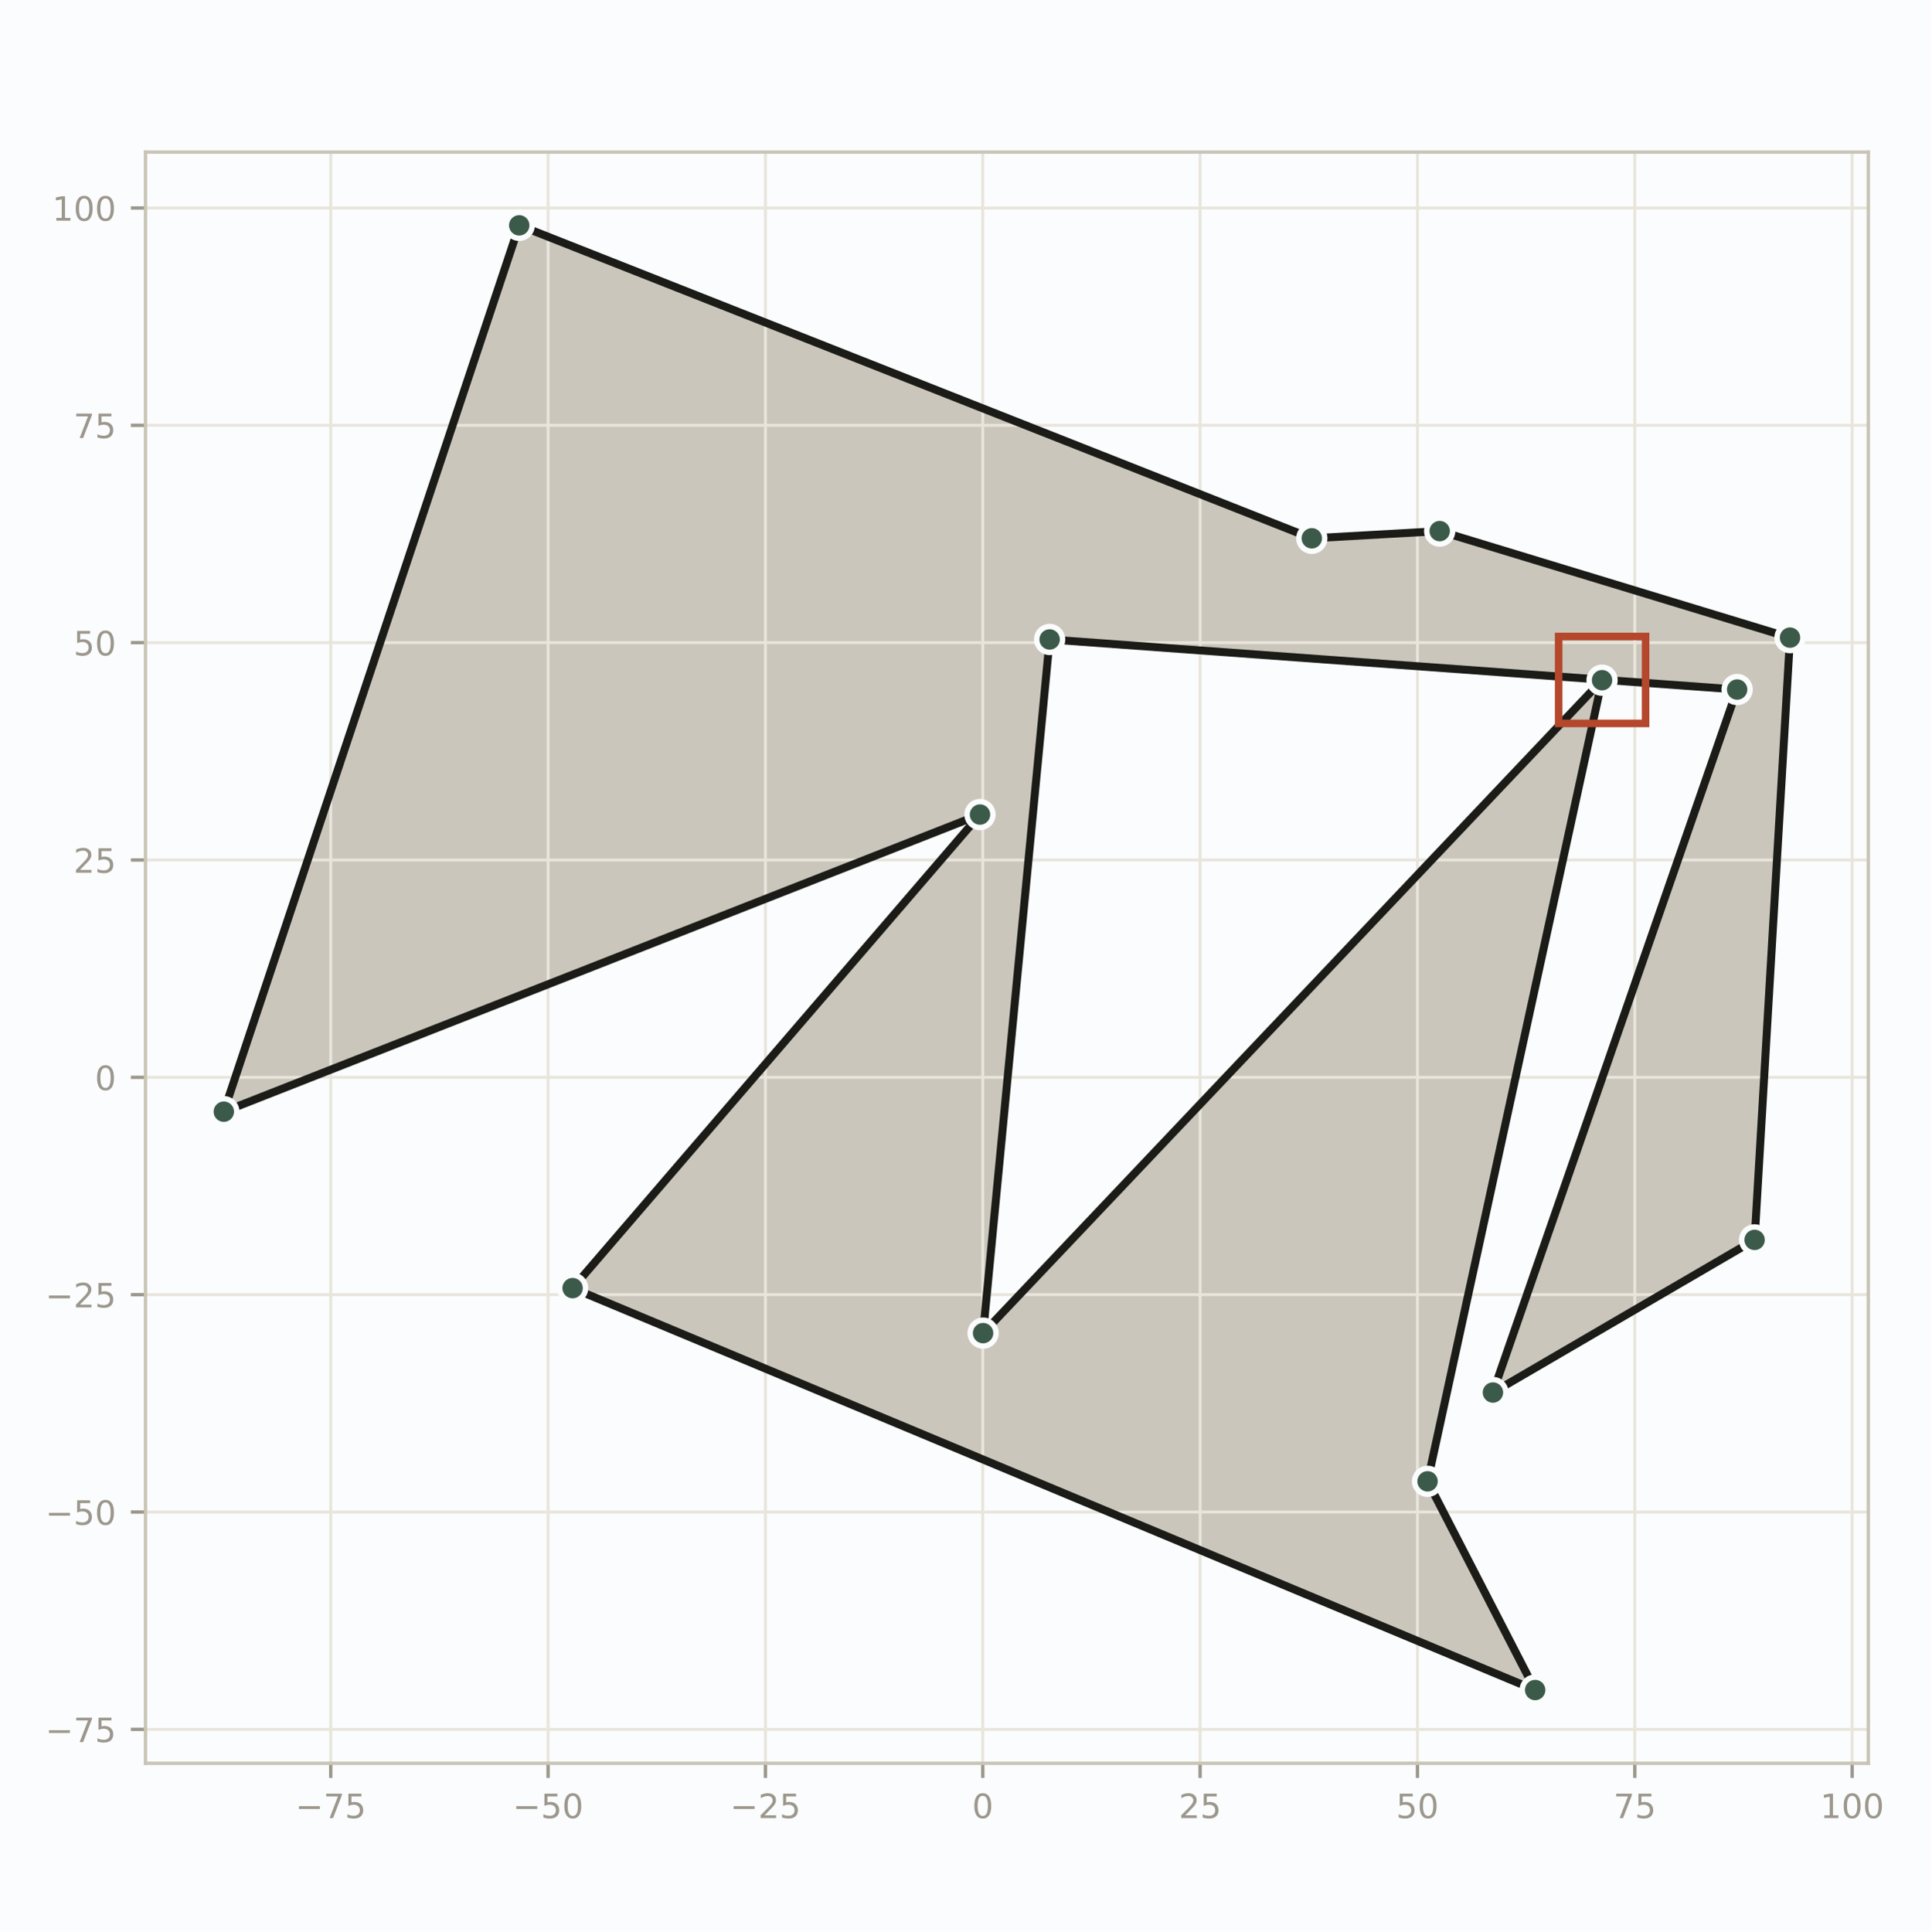
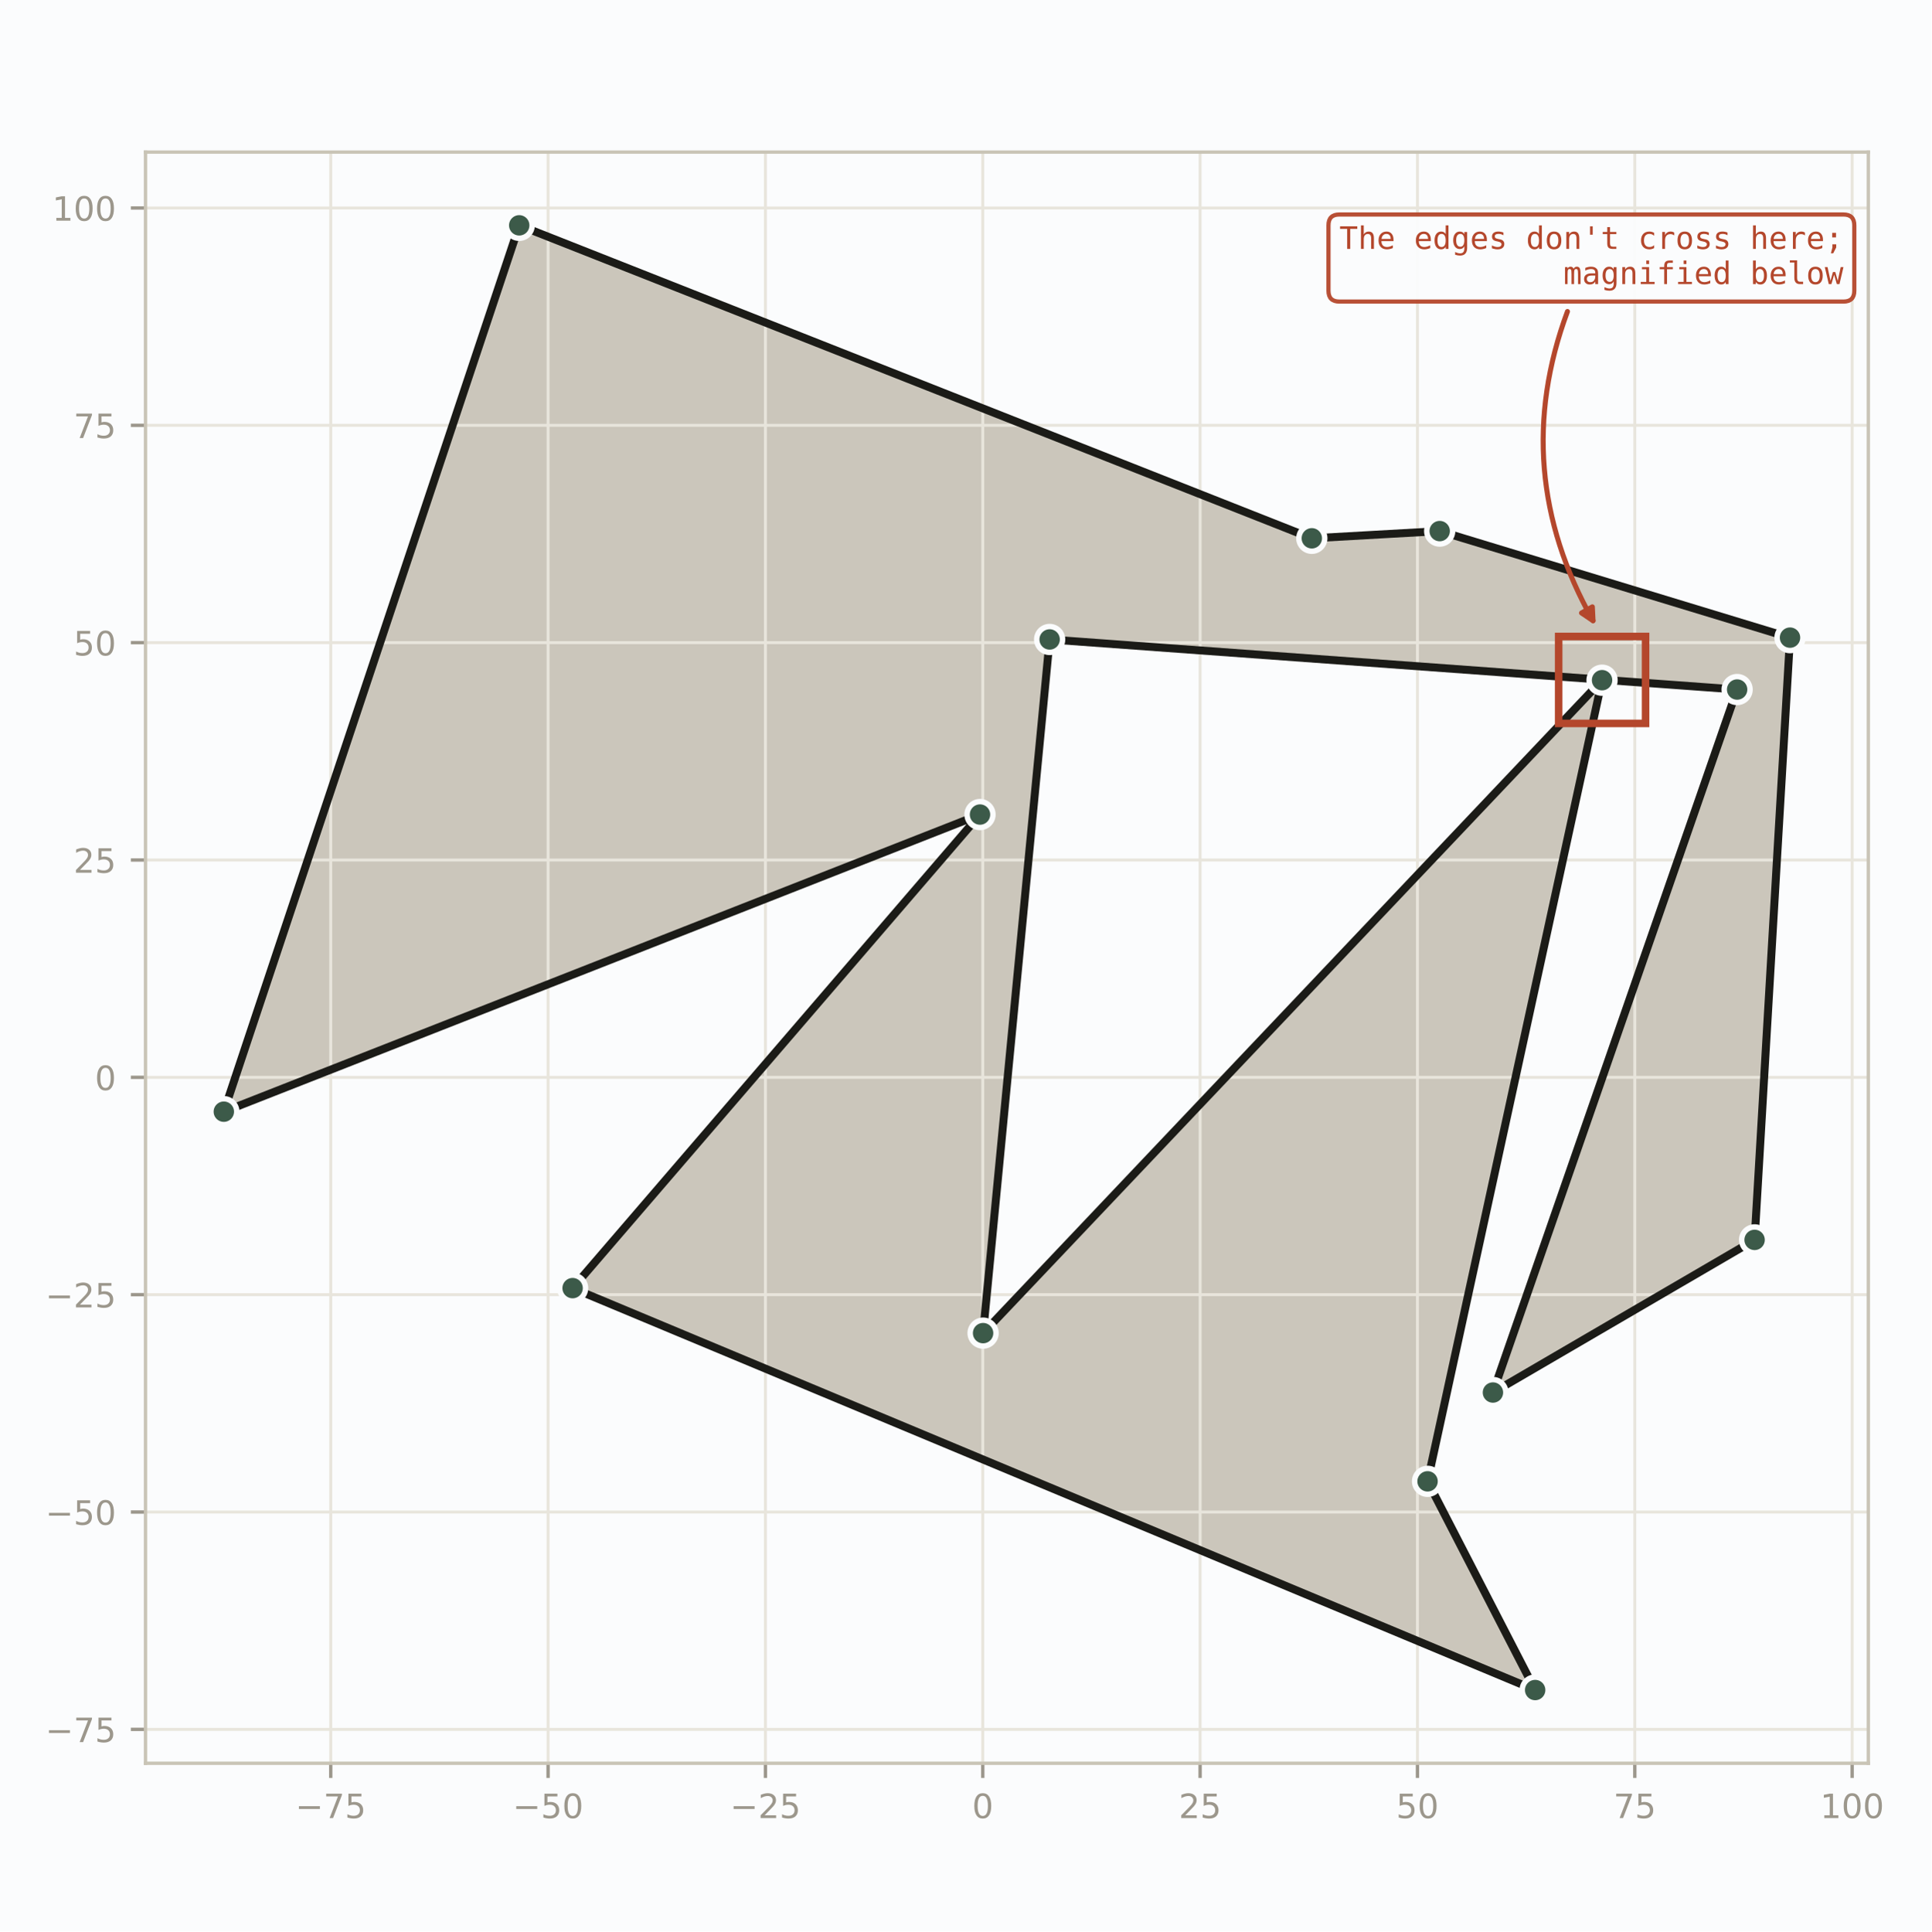
<svg xmlns="http://www.w3.org/2000/svg" xmlns:xlink="http://www.w3.org/1999/xlink" width="460.8pt" height="460.8pt" viewBox="0 0 460.8 460.8" version="1.1">
  <defs>
    <style type="text/css">*{stroke-linejoin: round; stroke-linecap: butt}</style>
  </defs>
  <g id="figure_1">
    <g id="patch_1">
      <path d="M 0 460.8  L 460.8 460.8  L 460.8 0  L 0 0  z " style="fill: #fbfcfd" />
    </g>
    <g id="axes_1">
      <g id="patch_2">
        <path d="M 34.72 420.727  L 445.794 420.727  L 445.794 36.292  L 34.72 36.292  z " style="fill: #fbfcfd" />
      </g>
      <g id="patch_3">
-         <path d="M 250.451 152.578  L 234.571 318.093  L 382.261 162.297  L 340.626 353.457  L 366.299 403.253  L 136.625 307.355  L 233.834 194.357  L 53.405 265.253  L 123.888 53.766  L 313.008 128.441  L 343.52 126.72  L 427.109 152.141  L 418.657 295.847  L 356.223 332.266  L 414.49 164.526  z " clip-path="url(#pdd0da9b714)" style="fill: #cbc6bb; stroke: #cbc6bb; stroke-linejoin: miter" />
+         <path d="M 250.451 152.578  L 234.571 318.093  L 382.261 162.297  L 340.626 353.457  L 366.299 403.253  L 136.625 307.355  L 233.834 194.357  L 53.405 265.253  L 123.888 53.766  L 313.008 128.441  L 343.52 126.72  L 427.109 152.141  L 418.657 295.847  L 356.223 332.266  L 414.49 164.526  z " clip-path="url(#p517f08b7cc)" style="fill: #cbc6bb; stroke: #cbc6bb; stroke-linejoin: miter" />
      </g>
      <g id="matplotlib.axis_1">
        <g id="xtick_1">
          <g id="line2d_1">
-             <path d="M 78.916 420.727  L 78.916 36.292  " clip-path="url(#pdd0da9b714)" style="fill: none; stroke: #e8e5dc; stroke-width: 0.7; stroke-linecap: square" />
+             <path d="M 78.916 420.727  L 78.916 36.292  " clip-path="url(#p517f08b7cc)" style="fill: none; stroke: #e8e5dc; stroke-width: 0.7; stroke-linecap: square" />
          </g>
          <g id="line2d_2">
            <defs>
-               <path id="mf51cf8ee63" d="M 0 0  L 0 3.5  " style="stroke: #9c978c; stroke-width: 0.8" />
+               <path id="md84f4da0f5" d="M 0 0  L 0 3.5  " style="stroke: #9c978c; stroke-width: 0.8" />
            </defs>
            <g>
-               <use xlink:href="#mf51cf8ee63" x="78.916" y="420.727" style="fill: #9c978c; stroke: #9c978c; stroke-width: 0.8" />
+               <use xlink:href="#md84f4da0f5" x="78.916" y="420.727" style="fill: #9c978c; stroke: #9c978c; stroke-width: 0.8" />
            </g>
          </g>
          <g id="text_1">
            <g style="fill: #9c978c" transform="translate(70.47409 433.8059) scale(0.08 -0.08)">
              <defs>
                <path id="DejaVuSans-2212" d="M 678 2272  L 4684 2272  L 4684 1741  L 678 1741  L 678 2272  z " transform="scale(0.015625)" />
                <path id="DejaVuSans-37" d="M 525 4666  L 3525 4666  L 3525 4397  L 1831 0  L 1172 0  L 2766 4134  L 525 4134  L 525 4666  z " transform="scale(0.015625)" />
                <path id="DejaVuSans-35" d="M 691 4666  L 3169 4666  L 3169 4134  L 1269 4134  L 1269 2991  Q 1406 3038 1543 3061  Q 1681 3084 1819 3084  Q 2600 3084 3056 2656  Q 3513 2228 3513 1497  Q 3513 744 3044 326  Q 2575 -91 1722 -91  Q 1428 -91 1123 -41  Q 819 9 494 109  L 494 744  Q 775 591 1075 516  Q 1375 441 1709 441  Q 2250 441 2565 725  Q 2881 1009 2881 1497  Q 2881 1984 2565 2268  Q 2250 2553 1709 2553  Q 1456 2553 1204 2497  Q 953 2441 691 2322  L 691 4666  z " transform="scale(0.015625)" />
              </defs>
              <use xlink:href="#DejaVuSans-2212" />
              <use xlink:href="#DejaVuSans-37" transform="translate(83.78906 0)" />
              <use xlink:href="#DejaVuSans-35" transform="translate(147.4121 0)" />
            </g>
          </g>
        </g>
        <g id="xtick_2">
          <g id="line2d_3">
-             <path d="M 130.776 420.727  L 130.776 36.292  " clip-path="url(#pdd0da9b714)" style="fill: none; stroke: #e8e5dc; stroke-width: 0.7; stroke-linecap: square" />
+             <path d="M 130.776 420.727  L 130.776 36.292  " clip-path="url(#p517f08b7cc)" style="fill: none; stroke: #e8e5dc; stroke-width: 0.7; stroke-linecap: square" />
          </g>
          <g id="line2d_4">
            <g>
-               <use xlink:href="#mf51cf8ee63" x="130.776" y="420.727" style="fill: #9c978c; stroke: #9c978c; stroke-width: 0.8" />
+               <use xlink:href="#md84f4da0f5" x="130.776" y="420.727" style="fill: #9c978c; stroke: #9c978c; stroke-width: 0.8" />
            </g>
          </g>
          <g id="text_2">
            <g style="fill: #9c978c" transform="translate(122.3337 433.8059) scale(0.08 -0.08)">
              <defs>
                <path id="DejaVuSans-30" d="M 2034 4250  Q 1547 4250 1301 3770  Q 1056 3291 1056 2328  Q 1056 1369 1301 889  Q 1547 409 2034 409  Q 2525 409 2770 889  Q 3016 1369 3016 2328  Q 3016 3291 2770 3770  Q 2525 4250 2034 4250  z M 2034 4750  Q 2819 4750 3233 4129  Q 3647 3509 3647 2328  Q 3647 1150 3233 529  Q 2819 -91 2034 -91  Q 1250 -91 836 529  Q 422 1150 422 2328  Q 422 3509 836 4129  Q 1250 4750 2034 4750  z " transform="scale(0.015625)" />
              </defs>
              <use xlink:href="#DejaVuSans-2212" />
              <use xlink:href="#DejaVuSans-35" transform="translate(83.78906 0)" />
              <use xlink:href="#DejaVuSans-30" transform="translate(147.4121 0)" />
            </g>
          </g>
        </g>
        <g id="xtick_3">
          <g id="line2d_5">
-             <path d="M 182.635 420.727  L 182.635 36.292  " clip-path="url(#pdd0da9b714)" style="fill: none; stroke: #e8e5dc; stroke-width: 0.7; stroke-linecap: square" />
+             <path d="M 182.635 420.727  L 182.635 36.292  " clip-path="url(#p517f08b7cc)" style="fill: none; stroke: #e8e5dc; stroke-width: 0.7; stroke-linecap: square" />
          </g>
          <g id="line2d_6">
            <g>
-               <use xlink:href="#mf51cf8ee63" x="182.635" y="420.727" style="fill: #9c978c; stroke: #9c978c; stroke-width: 0.8" />
+               <use xlink:href="#md84f4da0f5" x="182.635" y="420.727" style="fill: #9c978c; stroke: #9c978c; stroke-width: 0.8" />
            </g>
          </g>
          <g id="text_3">
            <g style="fill: #9c978c" transform="translate(174.1933 433.8059) scale(0.08 -0.08)">
              <defs>
                <path id="DejaVuSans-32" d="M 1228 531  L 3431 531  L 3431 0  L 469 0  L 469 531  Q 828 903 1448 1529  Q 2069 2156 2228 2338  Q 2531 2678 2651 2914  Q 2772 3150 2772 3378  Q 2772 3750 2511 3984  Q 2250 4219 1831 4219  Q 1534 4219 1204 4116  Q 875 4013 500 3803  L 500 4441  Q 881 4594 1212 4672  Q 1544 4750 1819 4750  Q 2544 4750 2975 4387  Q 3406 4025 3406 3419  Q 3406 3131 3298 2873  Q 3191 2616 2906 2266  Q 2828 2175 2409 1742  Q 1991 1309 1228 531  z " transform="scale(0.015625)" />
              </defs>
              <use xlink:href="#DejaVuSans-2212" />
              <use xlink:href="#DejaVuSans-32" transform="translate(83.78906 0)" />
              <use xlink:href="#DejaVuSans-35" transform="translate(147.4121 0)" />
            </g>
          </g>
        </g>
        <g id="xtick_4">
          <g id="line2d_7">
-             <path d="M 234.495 420.727  L 234.495 36.292  " clip-path="url(#pdd0da9b714)" style="fill: none; stroke: #e8e5dc; stroke-width: 0.7; stroke-linecap: square" />
+             <path d="M 234.495 420.727  L 234.495 36.292  " clip-path="url(#p517f08b7cc)" style="fill: none; stroke: #e8e5dc; stroke-width: 0.7; stroke-linecap: square" />
          </g>
          <g id="line2d_8">
            <g>
-               <use xlink:href="#mf51cf8ee63" x="234.495" y="420.727" style="fill: #9c978c; stroke: #9c978c; stroke-width: 0.8" />
+               <use xlink:href="#md84f4da0f5" x="234.495" y="420.727" style="fill: #9c978c; stroke: #9c978c; stroke-width: 0.8" />
            </g>
          </g>
          <g id="text_4">
            <g style="fill: #9c978c" transform="translate(231.9498 433.8059) scale(0.08 -0.08)">
              <use xlink:href="#DejaVuSans-30" />
            </g>
          </g>
        </g>
        <g id="xtick_5">
          <g id="line2d_9">
-             <path d="M 286.354 420.727  L 286.354 36.292  " clip-path="url(#pdd0da9b714)" style="fill: none; stroke: #e8e5dc; stroke-width: 0.7; stroke-linecap: square" />
+             <path d="M 286.354 420.727  L 286.354 36.292  " clip-path="url(#p517f08b7cc)" style="fill: none; stroke: #e8e5dc; stroke-width: 0.7; stroke-linecap: square" />
          </g>
          <g id="line2d_10">
            <g>
-               <use xlink:href="#mf51cf8ee63" x="286.354" y="420.727" style="fill: #9c978c; stroke: #9c978c; stroke-width: 0.8" />
+               <use xlink:href="#md84f4da0f5" x="286.354" y="420.727" style="fill: #9c978c; stroke: #9c978c; stroke-width: 0.8" />
            </g>
          </g>
          <g id="text_5">
            <g style="fill: #9c978c" transform="translate(281.2644 433.8059) scale(0.08 -0.08)">
              <use xlink:href="#DejaVuSans-32" />
              <use xlink:href="#DejaVuSans-35" transform="translate(63.62305 0)" />
            </g>
          </g>
        </g>
        <g id="xtick_6">
          <g id="line2d_11">
-             <path d="M 338.214 420.727  L 338.214 36.292  " clip-path="url(#pdd0da9b714)" style="fill: none; stroke: #e8e5dc; stroke-width: 0.7; stroke-linecap: square" />
+             <path d="M 338.214 420.727  L 338.214 36.292  " clip-path="url(#p517f08b7cc)" style="fill: none; stroke: #e8e5dc; stroke-width: 0.7; stroke-linecap: square" />
          </g>
          <g id="line2d_12">
            <g>
-               <use xlink:href="#mf51cf8ee63" x="338.214" y="420.727" style="fill: #9c978c; stroke: #9c978c; stroke-width: 0.8" />
+               <use xlink:href="#md84f4da0f5" x="338.214" y="420.727" style="fill: #9c978c; stroke: #9c978c; stroke-width: 0.8" />
            </g>
          </g>
          <g id="text_6">
            <g style="fill: #9c978c" transform="translate(333.1241 433.8059) scale(0.08 -0.08)">
              <use xlink:href="#DejaVuSans-35" />
              <use xlink:href="#DejaVuSans-30" transform="translate(63.62305 0)" />
            </g>
          </g>
        </g>
        <g id="xtick_7">
          <g id="line2d_13">
-             <path d="M 390.074 420.727  L 390.074 36.292  " clip-path="url(#pdd0da9b714)" style="fill: none; stroke: #e8e5dc; stroke-width: 0.7; stroke-linecap: square" />
+             <path d="M 390.074 420.727  L 390.074 36.292  " clip-path="url(#p517f08b7cc)" style="fill: none; stroke: #e8e5dc; stroke-width: 0.7; stroke-linecap: square" />
          </g>
          <g id="line2d_14">
            <g>
-               <use xlink:href="#mf51cf8ee63" x="390.074" y="420.727" style="fill: #9c978c; stroke: #9c978c; stroke-width: 0.8" />
+               <use xlink:href="#md84f4da0f5" x="390.074" y="420.727" style="fill: #9c978c; stroke: #9c978c; stroke-width: 0.8" />
            </g>
          </g>
          <g id="text_7">
            <g style="fill: #9c978c" transform="translate(384.9837 433.8059) scale(0.08 -0.08)">
              <use xlink:href="#DejaVuSans-37" />
              <use xlink:href="#DejaVuSans-35" transform="translate(63.62305 0)" />
            </g>
          </g>
        </g>
        <g id="xtick_8">
          <g id="line2d_15">
-             <path d="M 441.933 420.727  L 441.933 36.292  " clip-path="url(#pdd0da9b714)" style="fill: none; stroke: #e8e5dc; stroke-width: 0.7; stroke-linecap: square" />
+             <path d="M 441.933 420.727  L 441.933 36.292  " clip-path="url(#p517f08b7cc)" style="fill: none; stroke: #e8e5dc; stroke-width: 0.7; stroke-linecap: square" />
          </g>
          <g id="line2d_16">
            <g>
-               <use xlink:href="#mf51cf8ee63" x="441.933" y="420.727" style="fill: #9c978c; stroke: #9c978c; stroke-width: 0.8" />
+               <use xlink:href="#md84f4da0f5" x="441.933" y="420.727" style="fill: #9c978c; stroke: #9c978c; stroke-width: 0.8" />
            </g>
          </g>
          <g id="text_8">
            <g style="fill: #9c978c" transform="translate(434.2983 433.8059) scale(0.08 -0.08)">
              <defs>
                <path id="DejaVuSans-31" d="M 794 531  L 1825 531  L 1825 4091  L 703 3866  L 703 4441  L 1819 4666  L 2450 4666  L 2450 531  L 3481 531  L 3481 0  L 794 0  L 794 531  z " transform="scale(0.015625)" />
              </defs>
              <use xlink:href="#DejaVuSans-31" />
              <use xlink:href="#DejaVuSans-30" transform="translate(63.62305 0)" />
              <use xlink:href="#DejaVuSans-30" transform="translate(127.2461 0)" />
            </g>
          </g>
        </g>
      </g>
      <g id="matplotlib.axis_2">
        <g id="ytick_1">
          <g id="line2d_17">
-             <path d="M 34.72 412.638  L 445.794 412.638  " clip-path="url(#pdd0da9b714)" style="fill: none; stroke: #e8e5dc; stroke-width: 0.7; stroke-linecap: square" />
+             <path d="M 34.72 412.638  L 445.794 412.638  " clip-path="url(#p517f08b7cc)" style="fill: none; stroke: #e8e5dc; stroke-width: 0.7; stroke-linecap: square" />
          </g>
          <g id="line2d_18">
            <defs>
-               <path id="m1526c25288" d="M 0 0  L -3.5 0  " style="stroke: #9c978c; stroke-width: 0.8" />
+               <path id="m23aabc7129" d="M 0 0  L -3.5 0  " style="stroke: #9c978c; stroke-width: 0.8" />
            </defs>
            <g>
-               <use xlink:href="#m1526c25288" x="34.72" y="412.638" style="fill: #9c978c; stroke: #9c978c; stroke-width: 0.8" />
+               <use xlink:href="#m23aabc7129" x="34.72" y="412.638" style="fill: #9c978c; stroke: #9c978c; stroke-width: 0.8" />
            </g>
          </g>
          <g id="text_9">
            <g style="fill: #9c978c" transform="translate(10.83625 415.6769) scale(0.08 -0.08)">
              <use xlink:href="#DejaVuSans-2212" />
              <use xlink:href="#DejaVuSans-37" transform="translate(83.78906 0)" />
              <use xlink:href="#DejaVuSans-35" transform="translate(147.4121 0)" />
            </g>
          </g>
        </g>
        <g id="ytick_2">
          <g id="line2d_19">
-             <path d="M 34.72 360.778  L 445.794 360.778  " clip-path="url(#pdd0da9b714)" style="fill: none; stroke: #e8e5dc; stroke-width: 0.7; stroke-linecap: square" />
+             <path d="M 34.72 360.778  L 445.794 360.778  " clip-path="url(#p517f08b7cc)" style="fill: none; stroke: #e8e5dc; stroke-width: 0.7; stroke-linecap: square" />
          </g>
          <g id="line2d_20">
            <g>
-               <use xlink:href="#m1526c25288" x="34.72" y="360.778" style="fill: #9c978c; stroke: #9c978c; stroke-width: 0.8" />
+               <use xlink:href="#m23aabc7129" x="34.72" y="360.778" style="fill: #9c978c; stroke: #9c978c; stroke-width: 0.8" />
            </g>
          </g>
          <g id="text_10">
            <g style="fill: #9c978c" transform="translate(10.83625 363.8173) scale(0.08 -0.08)">
              <use xlink:href="#DejaVuSans-2212" />
              <use xlink:href="#DejaVuSans-35" transform="translate(83.78906 0)" />
              <use xlink:href="#DejaVuSans-30" transform="translate(147.4121 0)" />
            </g>
          </g>
        </g>
        <g id="ytick_3">
          <g id="line2d_21">
-             <path d="M 34.72 308.918  L 445.794 308.918  " clip-path="url(#pdd0da9b714)" style="fill: none; stroke: #e8e5dc; stroke-width: 0.7; stroke-linecap: square" />
+             <path d="M 34.72 308.918  L 445.794 308.918  " clip-path="url(#p517f08b7cc)" style="fill: none; stroke: #e8e5dc; stroke-width: 0.7; stroke-linecap: square" />
          </g>
          <g id="line2d_22">
            <g>
-               <use xlink:href="#m1526c25288" x="34.72" y="308.918" style="fill: #9c978c; stroke: #9c978c; stroke-width: 0.8" />
+               <use xlink:href="#m23aabc7129" x="34.72" y="308.918" style="fill: #9c978c; stroke: #9c978c; stroke-width: 0.8" />
            </g>
          </g>
          <g id="text_11">
            <g style="fill: #9c978c" transform="translate(10.83625 311.9577) scale(0.08 -0.08)">
              <use xlink:href="#DejaVuSans-2212" />
              <use xlink:href="#DejaVuSans-32" transform="translate(83.78906 0)" />
              <use xlink:href="#DejaVuSans-35" transform="translate(147.4121 0)" />
            </g>
          </g>
        </g>
        <g id="ytick_4">
          <g id="line2d_23">
-             <path d="M 34.72 257.059  L 445.794 257.059  " clip-path="url(#pdd0da9b714)" style="fill: none; stroke: #e8e5dc; stroke-width: 0.7; stroke-linecap: square" />
+             <path d="M 34.72 257.059  L 445.794 257.059  " clip-path="url(#p517f08b7cc)" style="fill: none; stroke: #e8e5dc; stroke-width: 0.7; stroke-linecap: square" />
          </g>
          <g id="line2d_24">
            <g>
-               <use xlink:href="#m1526c25288" x="34.72" y="257.059" style="fill: #9c978c; stroke: #9c978c; stroke-width: 0.8" />
+               <use xlink:href="#m23aabc7129" x="34.72" y="257.059" style="fill: #9c978c; stroke: #9c978c; stroke-width: 0.8" />
            </g>
          </g>
          <g id="text_12">
            <g style="fill: #9c978c" transform="translate(22.63 260.098) scale(0.08 -0.08)">
              <use xlink:href="#DejaVuSans-30" />
            </g>
          </g>
        </g>
        <g id="ytick_5">
          <g id="line2d_25">
-             <path d="M 34.72 205.199  L 445.794 205.199  " clip-path="url(#pdd0da9b714)" style="fill: none; stroke: #e8e5dc; stroke-width: 0.7; stroke-linecap: square" />
+             <path d="M 34.72 205.199  L 445.794 205.199  " clip-path="url(#p517f08b7cc)" style="fill: none; stroke: #e8e5dc; stroke-width: 0.7; stroke-linecap: square" />
          </g>
          <g id="line2d_26">
            <g>
-               <use xlink:href="#m1526c25288" x="34.72" y="205.199" style="fill: #9c978c; stroke: #9c978c; stroke-width: 0.8" />
+               <use xlink:href="#m23aabc7129" x="34.72" y="205.199" style="fill: #9c978c; stroke: #9c978c; stroke-width: 0.8" />
            </g>
          </g>
          <g id="text_13">
            <g style="fill: #9c978c" transform="translate(17.54 208.2384) scale(0.08 -0.08)">
              <use xlink:href="#DejaVuSans-32" />
              <use xlink:href="#DejaVuSans-35" transform="translate(63.62305 0)" />
            </g>
          </g>
        </g>
        <g id="ytick_6">
          <g id="line2d_27">
-             <path d="M 34.72 153.339  L 445.794 153.339  " clip-path="url(#pdd0da9b714)" style="fill: none; stroke: #e8e5dc; stroke-width: 0.7; stroke-linecap: square" />
+             <path d="M 34.72 153.339  L 445.794 153.339  " clip-path="url(#p517f08b7cc)" style="fill: none; stroke: #e8e5dc; stroke-width: 0.7; stroke-linecap: square" />
          </g>
          <g id="line2d_28">
            <g>
-               <use xlink:href="#m1526c25288" x="34.72" y="153.339" style="fill: #9c978c; stroke: #9c978c; stroke-width: 0.8" />
+               <use xlink:href="#m23aabc7129" x="34.72" y="153.339" style="fill: #9c978c; stroke: #9c978c; stroke-width: 0.8" />
            </g>
          </g>
          <g id="text_14">
            <g style="fill: #9c978c" transform="translate(17.54 156.3788) scale(0.08 -0.08)">
              <use xlink:href="#DejaVuSans-35" />
              <use xlink:href="#DejaVuSans-30" transform="translate(63.62305 0)" />
            </g>
          </g>
        </g>
        <g id="ytick_7">
          <g id="line2d_29">
-             <path d="M 34.72 101.48  L 445.794 101.48  " clip-path="url(#pdd0da9b714)" style="fill: none; stroke: #e8e5dc; stroke-width: 0.7; stroke-linecap: square" />
+             <path d="M 34.72 101.48  L 445.794 101.48  " clip-path="url(#p517f08b7cc)" style="fill: none; stroke: #e8e5dc; stroke-width: 0.7; stroke-linecap: square" />
          </g>
          <g id="line2d_30">
            <g>
-               <use xlink:href="#m1526c25288" x="34.72" y="101.48" style="fill: #9c978c; stroke: #9c978c; stroke-width: 0.8" />
+               <use xlink:href="#m23aabc7129" x="34.72" y="101.48" style="fill: #9c978c; stroke: #9c978c; stroke-width: 0.8" />
            </g>
          </g>
          <g id="text_15">
            <g style="fill: #9c978c" transform="translate(17.54 104.5192) scale(0.08 -0.08)">
              <use xlink:href="#DejaVuSans-37" />
              <use xlink:href="#DejaVuSans-35" transform="translate(63.62305 0)" />
            </g>
          </g>
        </g>
        <g id="ytick_8">
          <g id="line2d_31">
-             <path d="M 34.72 49.62  L 445.794 49.62  " clip-path="url(#pdd0da9b714)" style="fill: none; stroke: #e8e5dc; stroke-width: 0.7; stroke-linecap: square" />
+             <path d="M 34.72 49.62  L 445.794 49.62  " clip-path="url(#p517f08b7cc)" style="fill: none; stroke: #e8e5dc; stroke-width: 0.7; stroke-linecap: square" />
          </g>
          <g id="line2d_32">
            <g>
-               <use xlink:href="#m1526c25288" x="34.72" y="49.62" style="fill: #9c978c; stroke: #9c978c; stroke-width: 0.8" />
+               <use xlink:href="#m23aabc7129" x="34.72" y="49.62" style="fill: #9c978c; stroke: #9c978c; stroke-width: 0.8" />
            </g>
          </g>
          <g id="text_16">
            <g style="fill: #9c978c" transform="translate(12.45 52.65956) scale(0.08 -0.08)">
              <use xlink:href="#DejaVuSans-31" />
              <use xlink:href="#DejaVuSans-30" transform="translate(63.62305 0)" />
              <use xlink:href="#DejaVuSans-30" transform="translate(127.2461 0)" />
            </g>
          </g>
        </g>
      </g>
      <g id="line2d_33">
-         <path d="M 250.451 152.578  L 234.571 318.093  L 382.261 162.297  L 340.626 353.457  L 366.299 403.253  L 136.625 307.355  L 233.834 194.357  L 53.405 265.253  L 123.888 53.766  L 313.008 128.441  L 343.52 126.72  L 427.109 152.141  L 418.657 295.847  L 356.223 332.266  L 414.49 164.526  L 250.451 152.578  " clip-path="url(#pdd0da9b714)" style="fill: none; stroke: #1b1b17; stroke-width: 1.9; stroke-linecap: square" />
+         <path d="M 250.451 152.578  L 234.571 318.093  L 382.261 162.297  L 340.626 353.457  L 366.299 403.253  L 136.625 307.355  L 233.834 194.357  L 53.405 265.253  L 123.888 53.766  L 313.008 128.441  L 343.52 126.72  L 427.109 152.141  L 418.657 295.847  L 356.223 332.266  L 414.49 164.526  L 250.451 152.578  " clip-path="url(#p517f08b7cc)" style="fill: none; stroke: #1b1b17; stroke-width: 1.9; stroke-linecap: square" />
      </g>
      <g id="patch_4">
        <path d="M 34.72 420.727  L 34.72 36.292  " style="fill: none; stroke: #c9c4b6; stroke-width: 0.8; stroke-linejoin: miter; stroke-linecap: square" />
      </g>
      <g id="patch_5">
        <path d="M 445.794 420.727  L 445.794 36.292  " style="fill: none; stroke: #c9c4b6; stroke-width: 0.8; stroke-linejoin: miter; stroke-linecap: square" />
      </g>
      <g id="patch_6">
        <path d="M 34.72 420.727  L 445.794 420.727  " style="fill: none; stroke: #c9c4b6; stroke-width: 0.8; stroke-linejoin: miter; stroke-linecap: square" />
      </g>
      <g id="patch_7">
        <path d="M 34.72 36.292  L 445.794 36.292  " style="fill: none; stroke: #c9c4b6; stroke-width: 0.8; stroke-linejoin: miter; stroke-linecap: square" />
      </g>
      <g id="PathCollection_1">
        <defs>
-           <path id="m29ab074ada" d="M 0 3.082  C 0.817 3.082 1.601 2.757 2.179 2.179  C 2.757 1.601 3.082 0.817 3.082 0  C 3.082 -0.817 2.757 -1.601 2.179 -2.179  C 1.601 -2.757 0.817 -3.082 0 -3.082  C -0.817 -3.082 -1.601 -2.757 -2.179 -2.179  C -2.757 -1.601 -3.082 -0.817 -3.082 0  C -3.082 0.817 -2.757 1.601 -2.179 2.179  C -1.601 2.757 -0.817 3.082 0 3.082  z " style="stroke: #fbfcfd; stroke-width: 1.3" />
+           <path id="m25c6c4a20f" d="M 0 3.082  C 0.817 3.082 1.601 2.757 2.179 2.179  C 2.757 1.601 3.082 0.817 3.082 0  C 3.082 -0.817 2.757 -1.601 2.179 -2.179  C 1.601 -2.757 0.817 -3.082 0 -3.082  C -0.817 -3.082 -1.601 -2.757 -2.179 -2.179  C -2.757 -1.601 -3.082 -0.817 -3.082 0  C -3.082 0.817 -2.757 1.601 -2.179 2.179  C -1.601 2.757 -0.817 3.082 0 3.082  z " style="stroke: #fbfcfd; stroke-width: 1.3" />
        </defs>
-         <g clip-path="url(#pdd0da9b714)">
-           <use xlink:href="#m29ab074ada" x="250.451" y="152.578" style="fill: #3c5a49; stroke: #fbfcfd; stroke-width: 1.3" />
-           <use xlink:href="#m29ab074ada" x="234.571" y="318.093" style="fill: #3c5a49; stroke: #fbfcfd; stroke-width: 1.3" />
-           <use xlink:href="#m29ab074ada" x="382.261" y="162.297" style="fill: #3c5a49; stroke: #fbfcfd; stroke-width: 1.3" />
-           <use xlink:href="#m29ab074ada" x="340.626" y="353.457" style="fill: #3c5a49; stroke: #fbfcfd; stroke-width: 1.3" />
-           <use xlink:href="#m29ab074ada" x="366.299" y="403.253" style="fill: #3c5a49; stroke: #fbfcfd; stroke-width: 1.3" />
-           <use xlink:href="#m29ab074ada" x="136.625" y="307.355" style="fill: #3c5a49; stroke: #fbfcfd; stroke-width: 1.3" />
-           <use xlink:href="#m29ab074ada" x="233.834" y="194.357" style="fill: #3c5a49; stroke: #fbfcfd; stroke-width: 1.3" />
-           <use xlink:href="#m29ab074ada" x="53.405" y="265.253" style="fill: #3c5a49; stroke: #fbfcfd; stroke-width: 1.3" />
-           <use xlink:href="#m29ab074ada" x="123.888" y="53.766" style="fill: #3c5a49; stroke: #fbfcfd; stroke-width: 1.3" />
-           <use xlink:href="#m29ab074ada" x="313.008" y="128.441" style="fill: #3c5a49; stroke: #fbfcfd; stroke-width: 1.3" />
-           <use xlink:href="#m29ab074ada" x="343.52" y="126.72" style="fill: #3c5a49; stroke: #fbfcfd; stroke-width: 1.3" />
-           <use xlink:href="#m29ab074ada" x="427.109" y="152.141" style="fill: #3c5a49; stroke: #fbfcfd; stroke-width: 1.3" />
-           <use xlink:href="#m29ab074ada" x="418.657" y="295.847" style="fill: #3c5a49; stroke: #fbfcfd; stroke-width: 1.3" />
-           <use xlink:href="#m29ab074ada" x="356.223" y="332.266" style="fill: #3c5a49; stroke: #fbfcfd; stroke-width: 1.3" />
-           <use xlink:href="#m29ab074ada" x="414.49" y="164.526" style="fill: #3c5a49; stroke: #fbfcfd; stroke-width: 1.3" />
+         <g clip-path="url(#p517f08b7cc)">
+           <use xlink:href="#m25c6c4a20f" x="250.451" y="152.578" style="fill: #3c5a49; stroke: #fbfcfd; stroke-width: 1.3" />
+           <use xlink:href="#m25c6c4a20f" x="234.571" y="318.093" style="fill: #3c5a49; stroke: #fbfcfd; stroke-width: 1.3" />
+           <use xlink:href="#m25c6c4a20f" x="382.261" y="162.297" style="fill: #3c5a49; stroke: #fbfcfd; stroke-width: 1.3" />
+           <use xlink:href="#m25c6c4a20f" x="340.626" y="353.457" style="fill: #3c5a49; stroke: #fbfcfd; stroke-width: 1.3" />
+           <use xlink:href="#m25c6c4a20f" x="366.299" y="403.253" style="fill: #3c5a49; stroke: #fbfcfd; stroke-width: 1.3" />
+           <use xlink:href="#m25c6c4a20f" x="136.625" y="307.355" style="fill: #3c5a49; stroke: #fbfcfd; stroke-width: 1.3" />
+           <use xlink:href="#m25c6c4a20f" x="233.834" y="194.357" style="fill: #3c5a49; stroke: #fbfcfd; stroke-width: 1.3" />
+           <use xlink:href="#m25c6c4a20f" x="53.405" y="265.253" style="fill: #3c5a49; stroke: #fbfcfd; stroke-width: 1.3" />
+           <use xlink:href="#m25c6c4a20f" x="123.888" y="53.766" style="fill: #3c5a49; stroke: #fbfcfd; stroke-width: 1.3" />
+           <use xlink:href="#m25c6c4a20f" x="313.008" y="128.441" style="fill: #3c5a49; stroke: #fbfcfd; stroke-width: 1.3" />
+           <use xlink:href="#m25c6c4a20f" x="343.52" y="126.72" style="fill: #3c5a49; stroke: #fbfcfd; stroke-width: 1.3" />
+           <use xlink:href="#m25c6c4a20f" x="427.109" y="152.141" style="fill: #3c5a49; stroke: #fbfcfd; stroke-width: 1.3" />
+           <use xlink:href="#m25c6c4a20f" x="418.657" y="295.847" style="fill: #3c5a49; stroke: #fbfcfd; stroke-width: 1.3" />
+           <use xlink:href="#m25c6c4a20f" x="356.223" y="332.266" style="fill: #3c5a49; stroke: #fbfcfd; stroke-width: 1.3" />
+           <use xlink:href="#m25c6c4a20f" x="414.49" y="164.526" style="fill: #3c5a49; stroke: #fbfcfd; stroke-width: 1.3" />
        </g>
      </g>
      <g id="patch_8">
-         <path d="M 371.902 172.611  L 392.646 172.611  L 392.646 151.867  L 371.902 151.867  L 371.902 172.611  z " clip-path="url(#pdd0da9b714)" style="fill: none; stroke: #b4472c; stroke-width: 1.8; stroke-linejoin: miter" />
+         <path d="M 371.902 172.611  L 392.646 172.611  L 392.646 151.867  L 371.902 151.867  L 371.902 172.611  z " clip-path="url(#p517f08b7cc)" style="fill: none; stroke: #b4472c; stroke-width: 1.8; stroke-linejoin: miter" />
+       </g>
+       <g id="patch_9">
+         <path d="M 374.006 74.326  Q 359.908 112.294 380.108 148.104  " style="fill: none; stroke: #b4472c; stroke-width: 1.2; stroke-linecap: round" />
+         <path d="M 379.942 144.799  L 380.108 148.104  L 377.364 146.253  z " style="fill: #b4472c; stroke: #b4472c; stroke-width: 1.2; stroke-linecap: round" />
+       </g>
+       <g id="text_17">
+         <g id="patch_10">
+           <path d="M 319.573 71.956  L 439.859 71.956  Q 442.449 71.956 442.449 69.366  L 442.449 53.769  Q 442.449 51.179 439.859 51.179  L 319.573 51.179  Q 316.983 51.179 316.983 53.769  L 316.983 69.366  Q 316.983 71.956 319.573 71.956  z " style="fill: #fbfcfd; opacity: 0.95; stroke: #b4472c; stroke-linejoin: miter" />
+         </g>
+         <g style="fill: #b4472c" transform="translate(319.5731 59.3918) scale(0.074 -0.074)">
+           <defs>
+             <path id="DejaVuSansMono-54" d="M 147 4666  L 3706 4666  L 3706 4134  L 2247 4134  L 2247 0  L 1613 0  L 1613 4134  L 147 4134  L 147 4666  z " transform="scale(0.015625)" />
+             <path id="DejaVuSansMono-68" d="M 3284 2169  L 3284 0  L 2706 0  L 2706 2169  Q 2706 2641 2540 2862  Q 2375 3084 2022 3084  Q 1619 3084 1401 2798  Q 1184 2513 1184 1978  L 1184 0  L 609 0  L 609 4863  L 1184 4863  L 1184 2975  Q 1338 3275 1600 3429  Q 1863 3584 2222 3584  Q 2756 3584 3020 3232  Q 3284 2881 3284 2169  z " transform="scale(0.015625)" />
+             <path id="DejaVuSansMono-65" d="M 3475 1894  L 3475 1613  L 984 1613  L 984 1594  Q 984 1022 1282 709  Q 1581 397 2125 397  Q 2400 397 2700 484  Q 3000 572 3341 750  L 3341 178  Q 3013 44 2708 -23  Q 2403 -91 2119 -91  Q 1303 -91 843 398  Q 384 888 384 1747  Q 384 2584 834 3084  Q 1284 3584 2034 3584  Q 2703 3584 3089 3131  Q 3475 2678 3475 1894  z M 2900 2063  Q 2888 2569 2661 2833  Q 2434 3097 2009 3097  Q 1594 3097 1325 2822  Q 1056 2547 1006 2059  L 2900 2063  z " transform="scale(0.015625)" />
+             <path id="DejaVuSansMono-20" transform="scale(0.015625)" />
+             <path id="DejaVuSansMono-64" d="M 2681 3053  L 2681 4863  L 3256 4863  L 3256 0  L 2681 0  L 2681 441  Q 2538 181 2298 45  Q 2059 -91 1747 -91  Q 1113 -91 748 401  Q 384 894 384 1759  Q 384 2613 750 3098  Q 1116 3584 1747 3584  Q 2063 3584 2303 3448  Q 2544 3313 2681 3053  z M 991 1747  Q 991 1078 1203 737  Q 1416 397 1831 397  Q 2247 397 2464 740  Q 2681 1084 2681 1747  Q 2681 2413 2464 2755  Q 2247 3097 1831 3097  Q 1416 3097 1203 2756  Q 991 2416 991 1747  z " transform="scale(0.015625)" />
+             <path id="DejaVuSansMono-67" d="M 2681 1778  Q 2681 2425 2470 2761  Q 2259 3097 1856 3097  Q 1434 3097 1212 2761  Q 991 2425 991 1778  Q 991 1131 1214 792  Q 1438 453 1863 453  Q 2259 453 2470 793  Q 2681 1134 2681 1778  z M 3256 225  Q 3256 -563 2884 -969  Q 2513 -1375 1791 -1375  Q 1553 -1375 1293 -1331  Q 1034 -1288 775 -1203  L 775 -634  Q 1081 -778 1331 -847  Q 1581 -916 1791 -916  Q 2256 -916 2468 -662  Q 2681 -409 2681 141  L 2681 166  L 2681 556  Q 2544 263 2306 119  Q 2069 -25 1728 -25  Q 1116 -25 750 465  Q 384 956 384 1778  Q 384 2603 750 3093  Q 1116 3584 1728 3584  Q 2066 3584 2300 3450  Q 2534 3316 2681 3034  L 2681 3488  L 3256 3488  L 3256 225  z " transform="scale(0.015625)" />
+             <path id="DejaVuSansMono-73" d="M 3041 3378  L 3041 2816  Q 2794 2959 2544 3031  Q 2294 3103 2034 3103  Q 1644 3103 1451 2976  Q 1259 2850 1259 2591  Q 1259 2356 1403 2240  Q 1547 2125 2119 2016  L 2350 1972  Q 2778 1891 2998 1647  Q 3219 1403 3219 1013  Q 3219 494 2850 201  Q 2481 -91 1825 -91  Q 1566 -91 1281 -36  Q 997 19 666 128  L 666 722  Q 988 556 1281 473  Q 1575 391 1838 391  Q 2219 391 2428 545  Q 2638 700 2638 978  Q 2638 1378 1872 1531  L 1847 1538  L 1631 1581  Q 1134 1678 906 1908  Q 678 2138 678 2534  Q 678 3038 1018 3311  Q 1359 3584 1991 3584  Q 2272 3584 2531 3532  Q 2791 3481 3041 3378  z " transform="scale(0.015625)" />
+             <path id="DejaVuSansMono-6f" d="M 1925 3097  Q 1488 3097 1263 2756  Q 1038 2416 1038 1747  Q 1038 1081 1263 739  Q 1488 397 1925 397  Q 2366 397 2591 739  Q 2816 1081 2816 1747  Q 2816 2416 2591 2756  Q 2366 3097 1925 3097  z M 1925 3584  Q 2653 3584 3039 3112  Q 3425 2641 3425 1747  Q 3425 850 3040 379  Q 2656 -91 1925 -91  Q 1197 -91 812 379  Q 428 850 428 1747  Q 428 2641 812 3112  Q 1197 3584 1925 3584  z " transform="scale(0.015625)" />
+             <path id="DejaVuSansMono-6e" d="M 3284 2169  L 3284 0  L 2706 0  L 2706 2169  Q 2706 2641 2540 2862  Q 2375 3084 2022 3084  Q 1619 3084 1401 2798  Q 1184 2513 1184 1978  L 1184 0  L 609 0  L 609 3500  L 1184 3500  L 1184 2975  Q 1338 3275 1600 3429  Q 1863 3584 2222 3584  Q 2756 3584 3020 3232  Q 3284 2881 3284 2169  z " transform="scale(0.015625)" />
+             <path id="DejaVuSansMono-27" d="M 2194 4666  L 2194 2931  L 1650 2931  L 1650 4666  L 2194 4666  z " transform="scale(0.015625)" />
+             <path id="DejaVuSansMono-74" d="M 1919 4494  L 1919 3500  L 3225 3500  L 3225 3053  L 1919 3053  L 1919 1153  Q 1919 766 2066 612  Q 2213 459 2578 459  L 3225 459  L 3225 0  L 2522 0  Q 1875 0 1609 259  Q 1344 519 1344 1153  L 1344 3053  L 409 3053  L 409 3500  L 1344 3500  L 1344 4494  L 1919 4494  z " transform="scale(0.015625)" />
+             <path id="DejaVuSansMono-63" d="M 3316 178  Q 3084 44 2839 -23  Q 2594 -91 2338 -91  Q 1525 -91 1067 396  Q 609 884 609 1747  Q 609 2609 1067 3096  Q 1525 3584 2338 3584  Q 2591 3584 2831 3518  Q 3072 3453 3316 3316  L 3316 2713  Q 3088 2916 2858 3006  Q 2628 3097 2338 3097  Q 1797 3097 1506 2747  Q 1216 2397 1216 1747  Q 1216 1100 1508 748  Q 1800 397 2338 397  Q 2638 397 2875 489  Q 3113 581 3316 775  L 3316 178  z " transform="scale(0.015625)" />
+             <path id="DejaVuSansMono-72" d="M 3609 2778  Q 3425 2922 3234 2987  Q 3044 3053 2816 3053  Q 2278 3053 1993 2715  Q 1709 2378 1709 1741  L 1709 0  L 1131 0  L 1131 3500  L 1709 3500  L 1709 2816  Q 1853 3188 2151 3386  Q 2450 3584 2859 3584  Q 3072 3584 3256 3531  Q 3441 3478 3609 3366  L 3609 2778  z " transform="scale(0.015625)" />
+             <path id="DejaVuSansMono-3b" d="M 1569 947  L 2356 947  L 2356 300  L 1741 -897  L 1259 -897  L 1569 300  L 1569 947  z M 1528 3322  L 2316 3322  L 2316 2375  L 1528 2375  L 1528 3322  z " transform="scale(0.015625)" />
+           </defs>
+           <use xlink:href="#DejaVuSansMono-54" />
+           <use xlink:href="#DejaVuSansMono-68" transform="translate(60.20508 0)" />
+           <use xlink:href="#DejaVuSansMono-65" transform="translate(120.4102 0)" />
+           <use xlink:href="#DejaVuSansMono-20" transform="translate(180.6152 0)" />
+           <use xlink:href="#DejaVuSansMono-65" transform="translate(240.8203 0)" />
+           <use xlink:href="#DejaVuSansMono-64" transform="translate(301.0254 0)" />
+           <use xlink:href="#DejaVuSansMono-67" transform="translate(361.2305 0)" />
+           <use xlink:href="#DejaVuSansMono-65" transform="translate(421.4355 0)" />
+           <use xlink:href="#DejaVuSansMono-73" transform="translate(481.6406 0)" />
+           <use xlink:href="#DejaVuSansMono-20" transform="translate(541.8457 0)" />
+           <use xlink:href="#DejaVuSansMono-64" transform="translate(602.0508 0)" />
+           <use xlink:href="#DejaVuSansMono-6f" transform="translate(662.2559 0)" />
+           <use xlink:href="#DejaVuSansMono-6e" transform="translate(722.4609 0)" />
+           <use xlink:href="#DejaVuSansMono-27" transform="translate(782.666 0)" />
+           <use xlink:href="#DejaVuSansMono-74" transform="translate(842.8711 0)" />
+           <use xlink:href="#DejaVuSansMono-20" transform="translate(903.0762 0)" />
+           <use xlink:href="#DejaVuSansMono-63" transform="translate(963.2812 0)" />
+           <use xlink:href="#DejaVuSansMono-72" transform="translate(1023.486 0)" />
+           <use xlink:href="#DejaVuSansMono-6f" transform="translate(1083.691 0)" />
+           <use xlink:href="#DejaVuSansMono-73" transform="translate(1143.896 0)" />
+           <use xlink:href="#DejaVuSansMono-73" transform="translate(1204.102 0)" />
+           <use xlink:href="#DejaVuSansMono-20" transform="translate(1264.307 0)" />
+           <use xlink:href="#DejaVuSansMono-68" transform="translate(1324.512 0)" />
+           <use xlink:href="#DejaVuSansMono-65" transform="translate(1384.717 0)" />
+           <use xlink:href="#DejaVuSansMono-72" transform="translate(1444.922 0)" />
+           <use xlink:href="#DejaVuSansMono-65" transform="translate(1505.127 0)" />
+           <use xlink:href="#DejaVuSansMono-3b" transform="translate(1565.332 0)" />
+         </g>
+         <g style="fill: #b4472c" transform="translate(373.0334 67.77623) scale(0.074 -0.074)">
+           <defs>
+             <path id="DejaVuSansMono-6d" d="M 2113 3144  Q 2219 3369 2383 3476  Q 2547 3584 2778 3584  Q 3200 3584 3373 3257  Q 3547 2931 3547 2028  L 3547 0  L 3022 0  L 3022 2003  Q 3022 2744 2939 2923  Q 2856 3103 2638 3103  Q 2388 3103 2295 2911  Q 2203 2719 2203 2003  L 2203 0  L 1678 0  L 1678 2003  Q 1678 2753 1589 2928  Q 1500 3103 1269 3103  Q 1041 3103 952 2911  Q 863 2719 863 2003  L 863 0  L 341 0  L 341 3500  L 863 3500  L 863 3200  Q 966 3388 1120 3486  Q 1275 3584 1472 3584  Q 1709 3584 1867 3475  Q 2025 3366 2113 3144  z " transform="scale(0.015625)" />
+             <path id="DejaVuSansMono-61" d="M 2194 1759  L 2003 1759  Q 1500 1759 1245 1582  Q 991 1406 991 1056  Q 991 741 1181 566  Q 1372 391 1709 391  Q 2184 391 2456 720  Q 2728 1050 2731 1631  L 2731 1759  L 2194 1759  z M 3309 1997  L 3309 0  L 2731 0  L 2731 519  Q 2547 206 2267 57  Q 1988 -91 1588 -91  Q 1053 -91 734 211  Q 416 513 416 1019  Q 416 1603 808 1906  Q 1200 2209 1959 2209  L 2731 2209  L 2731 2300  Q 2728 2719 2518 2908  Q 2309 3097 1850 3097  Q 1556 3097 1256 3012  Q 956 2928 672 2766  L 672 3341  Q 991 3463 1283 3523  Q 1575 3584 1850 3584  Q 2284 3584 2592 3456  Q 2900 3328 3091 3072  Q 3209 2916 3259 2686  Q 3309 2456 3309 1997  z " transform="scale(0.015625)" />
+             <path id="DejaVuSansMono-69" d="M 800 3500  L 2272 3500  L 2272 447  L 3413 447  L 3413 0  L 556 0  L 556 447  L 1697 447  L 1697 3053  L 800 3053  L 800 3500  z M 1697 4863  L 2272 4863  L 2272 4134  L 1697 4134  L 1697 4863  z " transform="scale(0.015625)" />
+             <path id="DejaVuSansMono-66" d="M 3322 4863  L 3322 4384  L 2669 4384  Q 2359 4384 2239 4257  Q 2119 4131 2119 3809  L 2119 3500  L 3322 3500  L 3322 3053  L 2119 3053  L 2119 0  L 1544 0  L 1544 3053  L 609 3053  L 609 3500  L 1544 3500  L 1544 3744  Q 1544 4319 1808 4591  Q 2072 4863 2631 4863  L 3322 4863  z " transform="scale(0.015625)" />
+             <path id="DejaVuSansMono-62" d="M 2869 1747  Q 2869 2416 2656 2756  Q 2444 3097 2028 3097  Q 1609 3097 1393 2755  Q 1178 2413 1178 1747  Q 1178 1084 1393 740  Q 1609 397 2028 397  Q 2444 397 2656 737  Q 2869 1078 2869 1747  z M 1178 3053  Q 1316 3309 1558 3446  Q 1800 3584 2119 3584  Q 2750 3584 3112 3098  Q 3475 2613 3475 1759  Q 3475 894 3111 401  Q 2747 -91 2113 -91  Q 1800 -91 1561 45  Q 1322 181 1178 441  L 1178 0  L 603 0  L 603 4863  L 1178 4863  L 1178 3053  z " transform="scale(0.015625)" />
+             <path id="DejaVuSansMono-6c" d="M 1997 1269  Q 1997 881 2139 684  Q 2281 488 2559 488  L 3231 488  L 3231 0  L 2503 0  Q 1988 0 1705 331  Q 1422 663 1422 1269  L 1422 4447  L 500 4447  L 500 4897  L 1997 4897  L 1997 1269  z " transform="scale(0.015625)" />
+             <path id="DejaVuSansMono-77" d="M 0 3500  L 569 3500  L 1178 672  L 1678 2478  L 2169 2478  L 2675 672  L 3284 3500  L 3853 3500  L 3034 0  L 2484 0  L 1925 1919  L 1369 0  L 819 0  L 0 3500  z " transform="scale(0.015625)" />
+           </defs>
+           <use xlink:href="#DejaVuSansMono-6d" />
+           <use xlink:href="#DejaVuSansMono-61" transform="translate(60.20508 0)" />
+           <use xlink:href="#DejaVuSansMono-67" transform="translate(120.4102 0)" />
+           <use xlink:href="#DejaVuSansMono-6e" transform="translate(180.6152 0)" />
+           <use xlink:href="#DejaVuSansMono-69" transform="translate(240.8203 0)" />
+           <use xlink:href="#DejaVuSansMono-66" transform="translate(301.0254 0)" />
+           <use xlink:href="#DejaVuSansMono-69" transform="translate(361.2305 0)" />
+           <use xlink:href="#DejaVuSansMono-65" transform="translate(421.4355 0)" />
+           <use xlink:href="#DejaVuSansMono-64" transform="translate(481.6406 0)" />
+           <use xlink:href="#DejaVuSansMono-20" transform="translate(541.8457 0)" />
+           <use xlink:href="#DejaVuSansMono-62" transform="translate(602.0508 0)" />
+           <use xlink:href="#DejaVuSansMono-65" transform="translate(662.2559 0)" />
+           <use xlink:href="#DejaVuSansMono-6c" transform="translate(722.4609 0)" />
+           <use xlink:href="#DejaVuSansMono-6f" transform="translate(782.666 0)" />
+           <use xlink:href="#DejaVuSansMono-77" transform="translate(842.8711 0)" />
+         </g>
      </g>
    </g>
  </g>
  <defs>
-     <clipPath id="pdd0da9b714">
+     <clipPath id="p517f08b7cc">
      <rect x="34.72" y="36.292" width="411.074" height="384.435" />
    </clipPath>
  </defs>
</svg>
